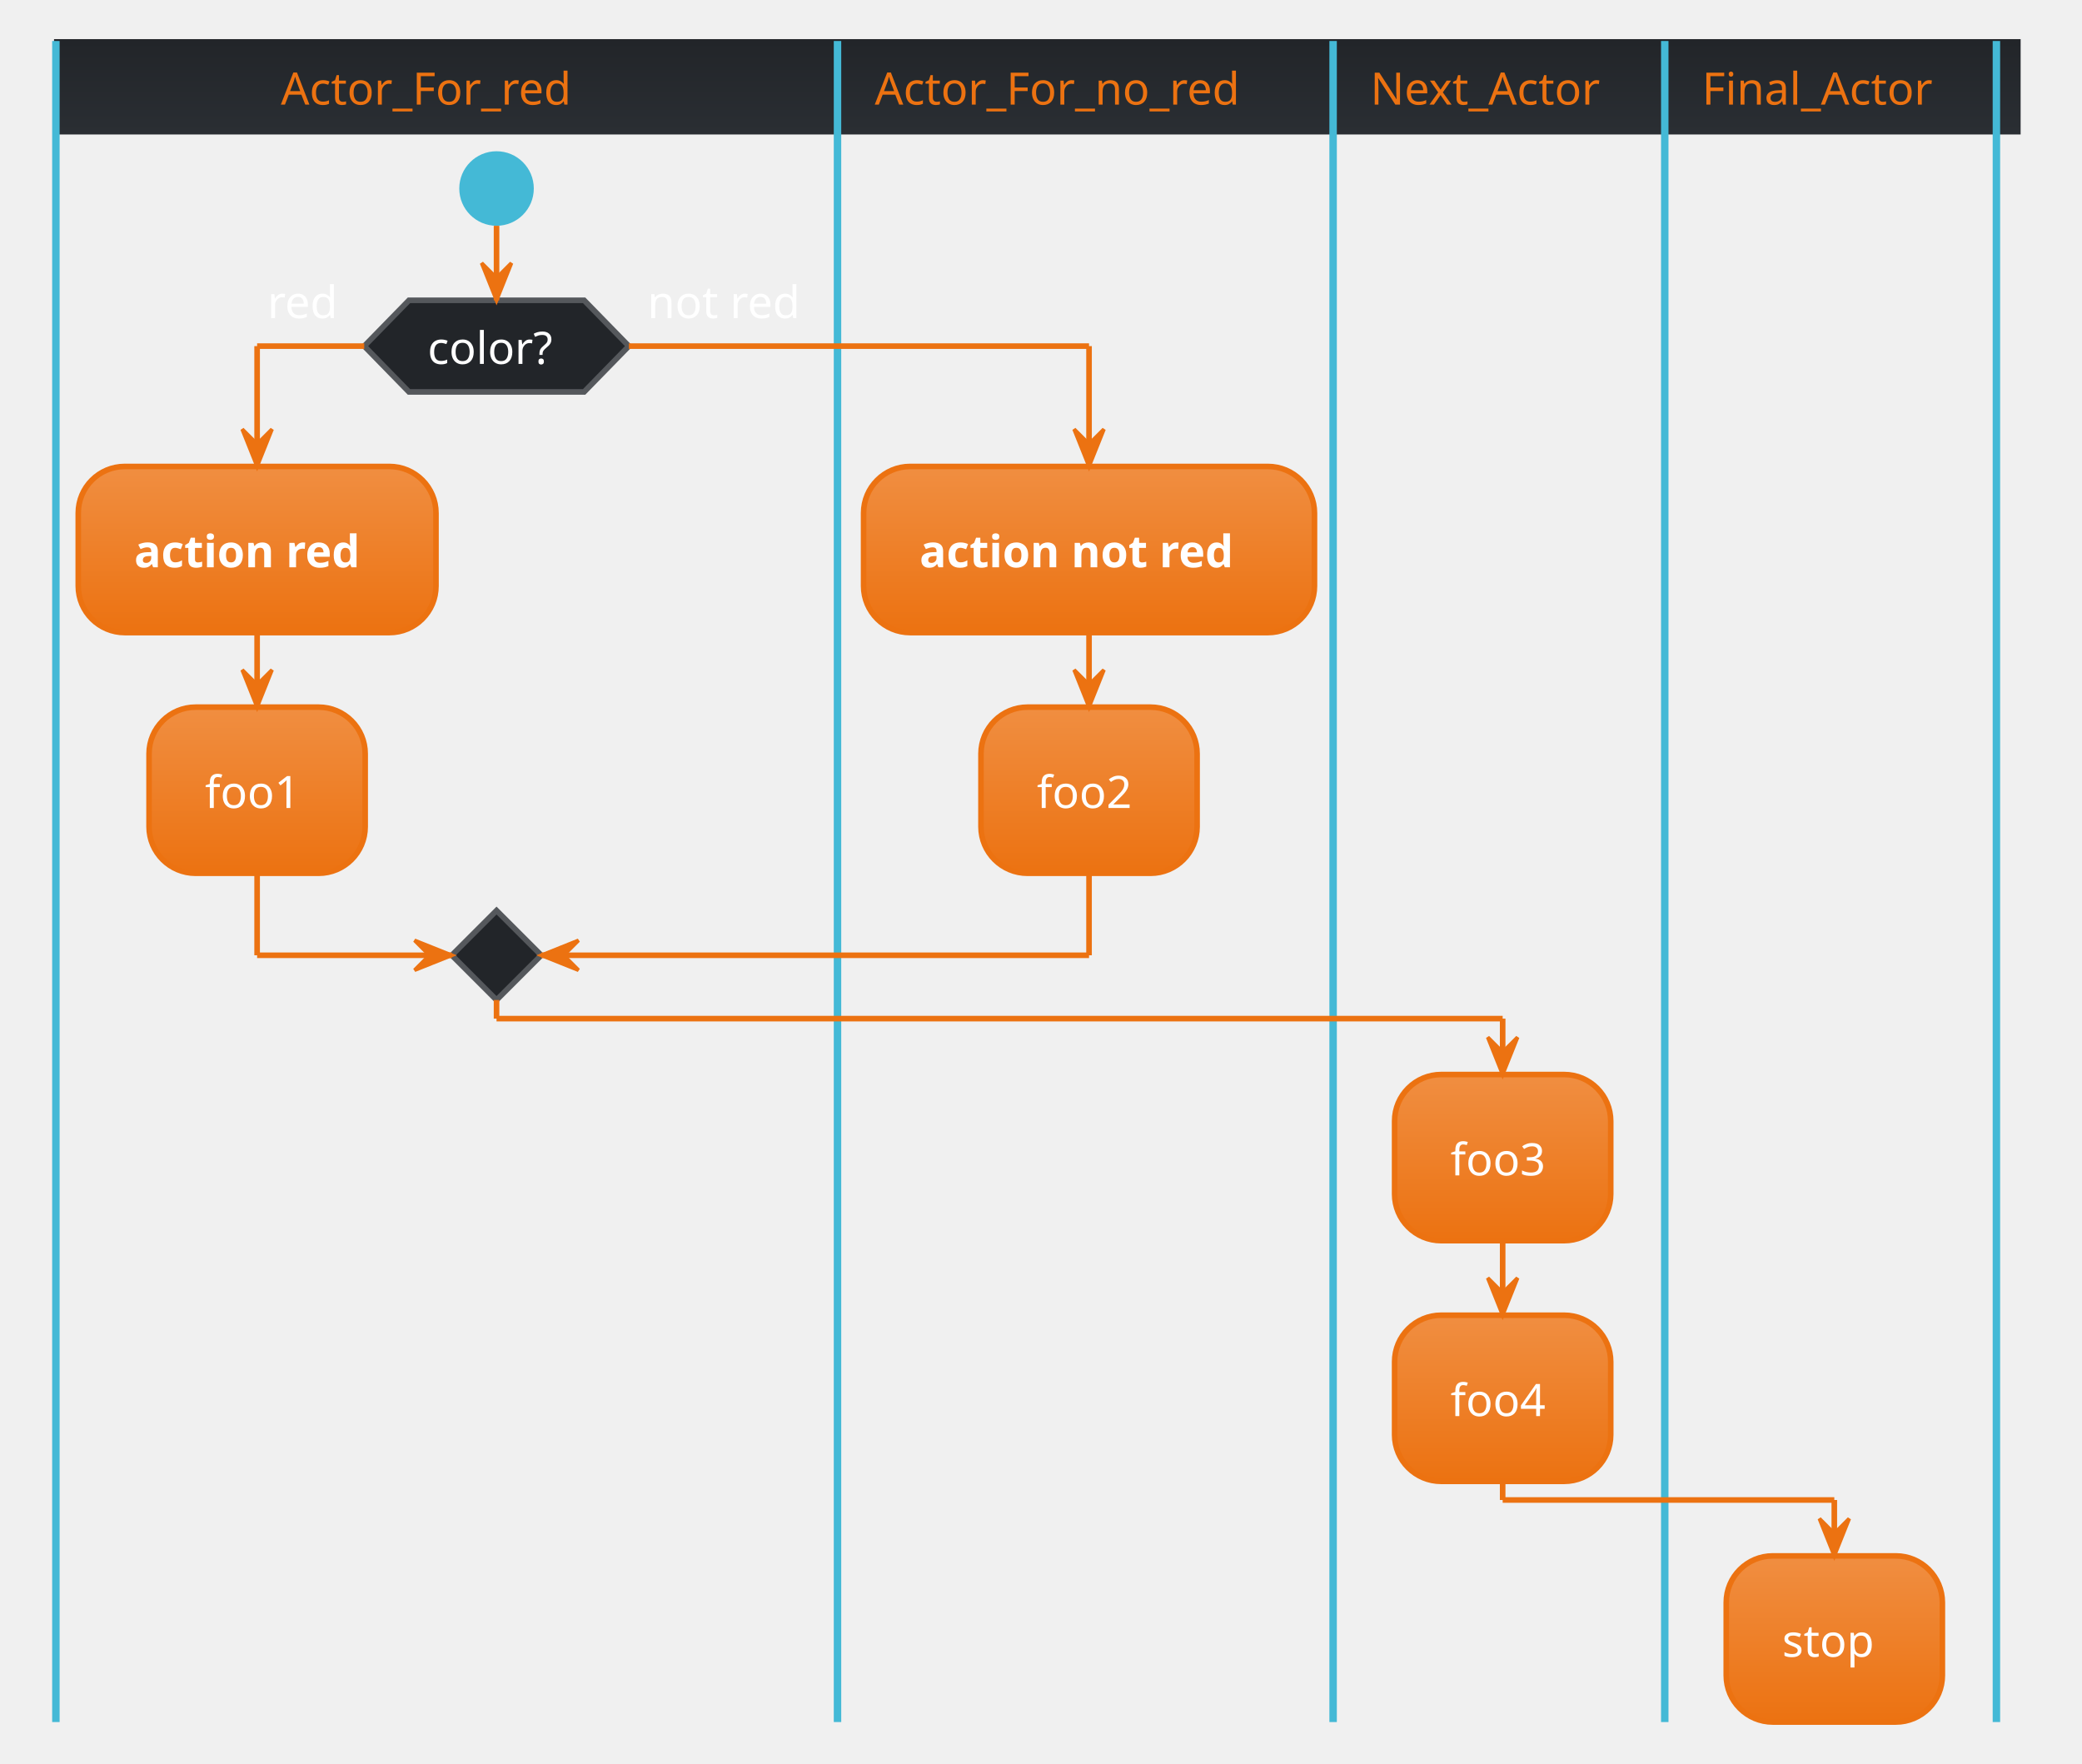
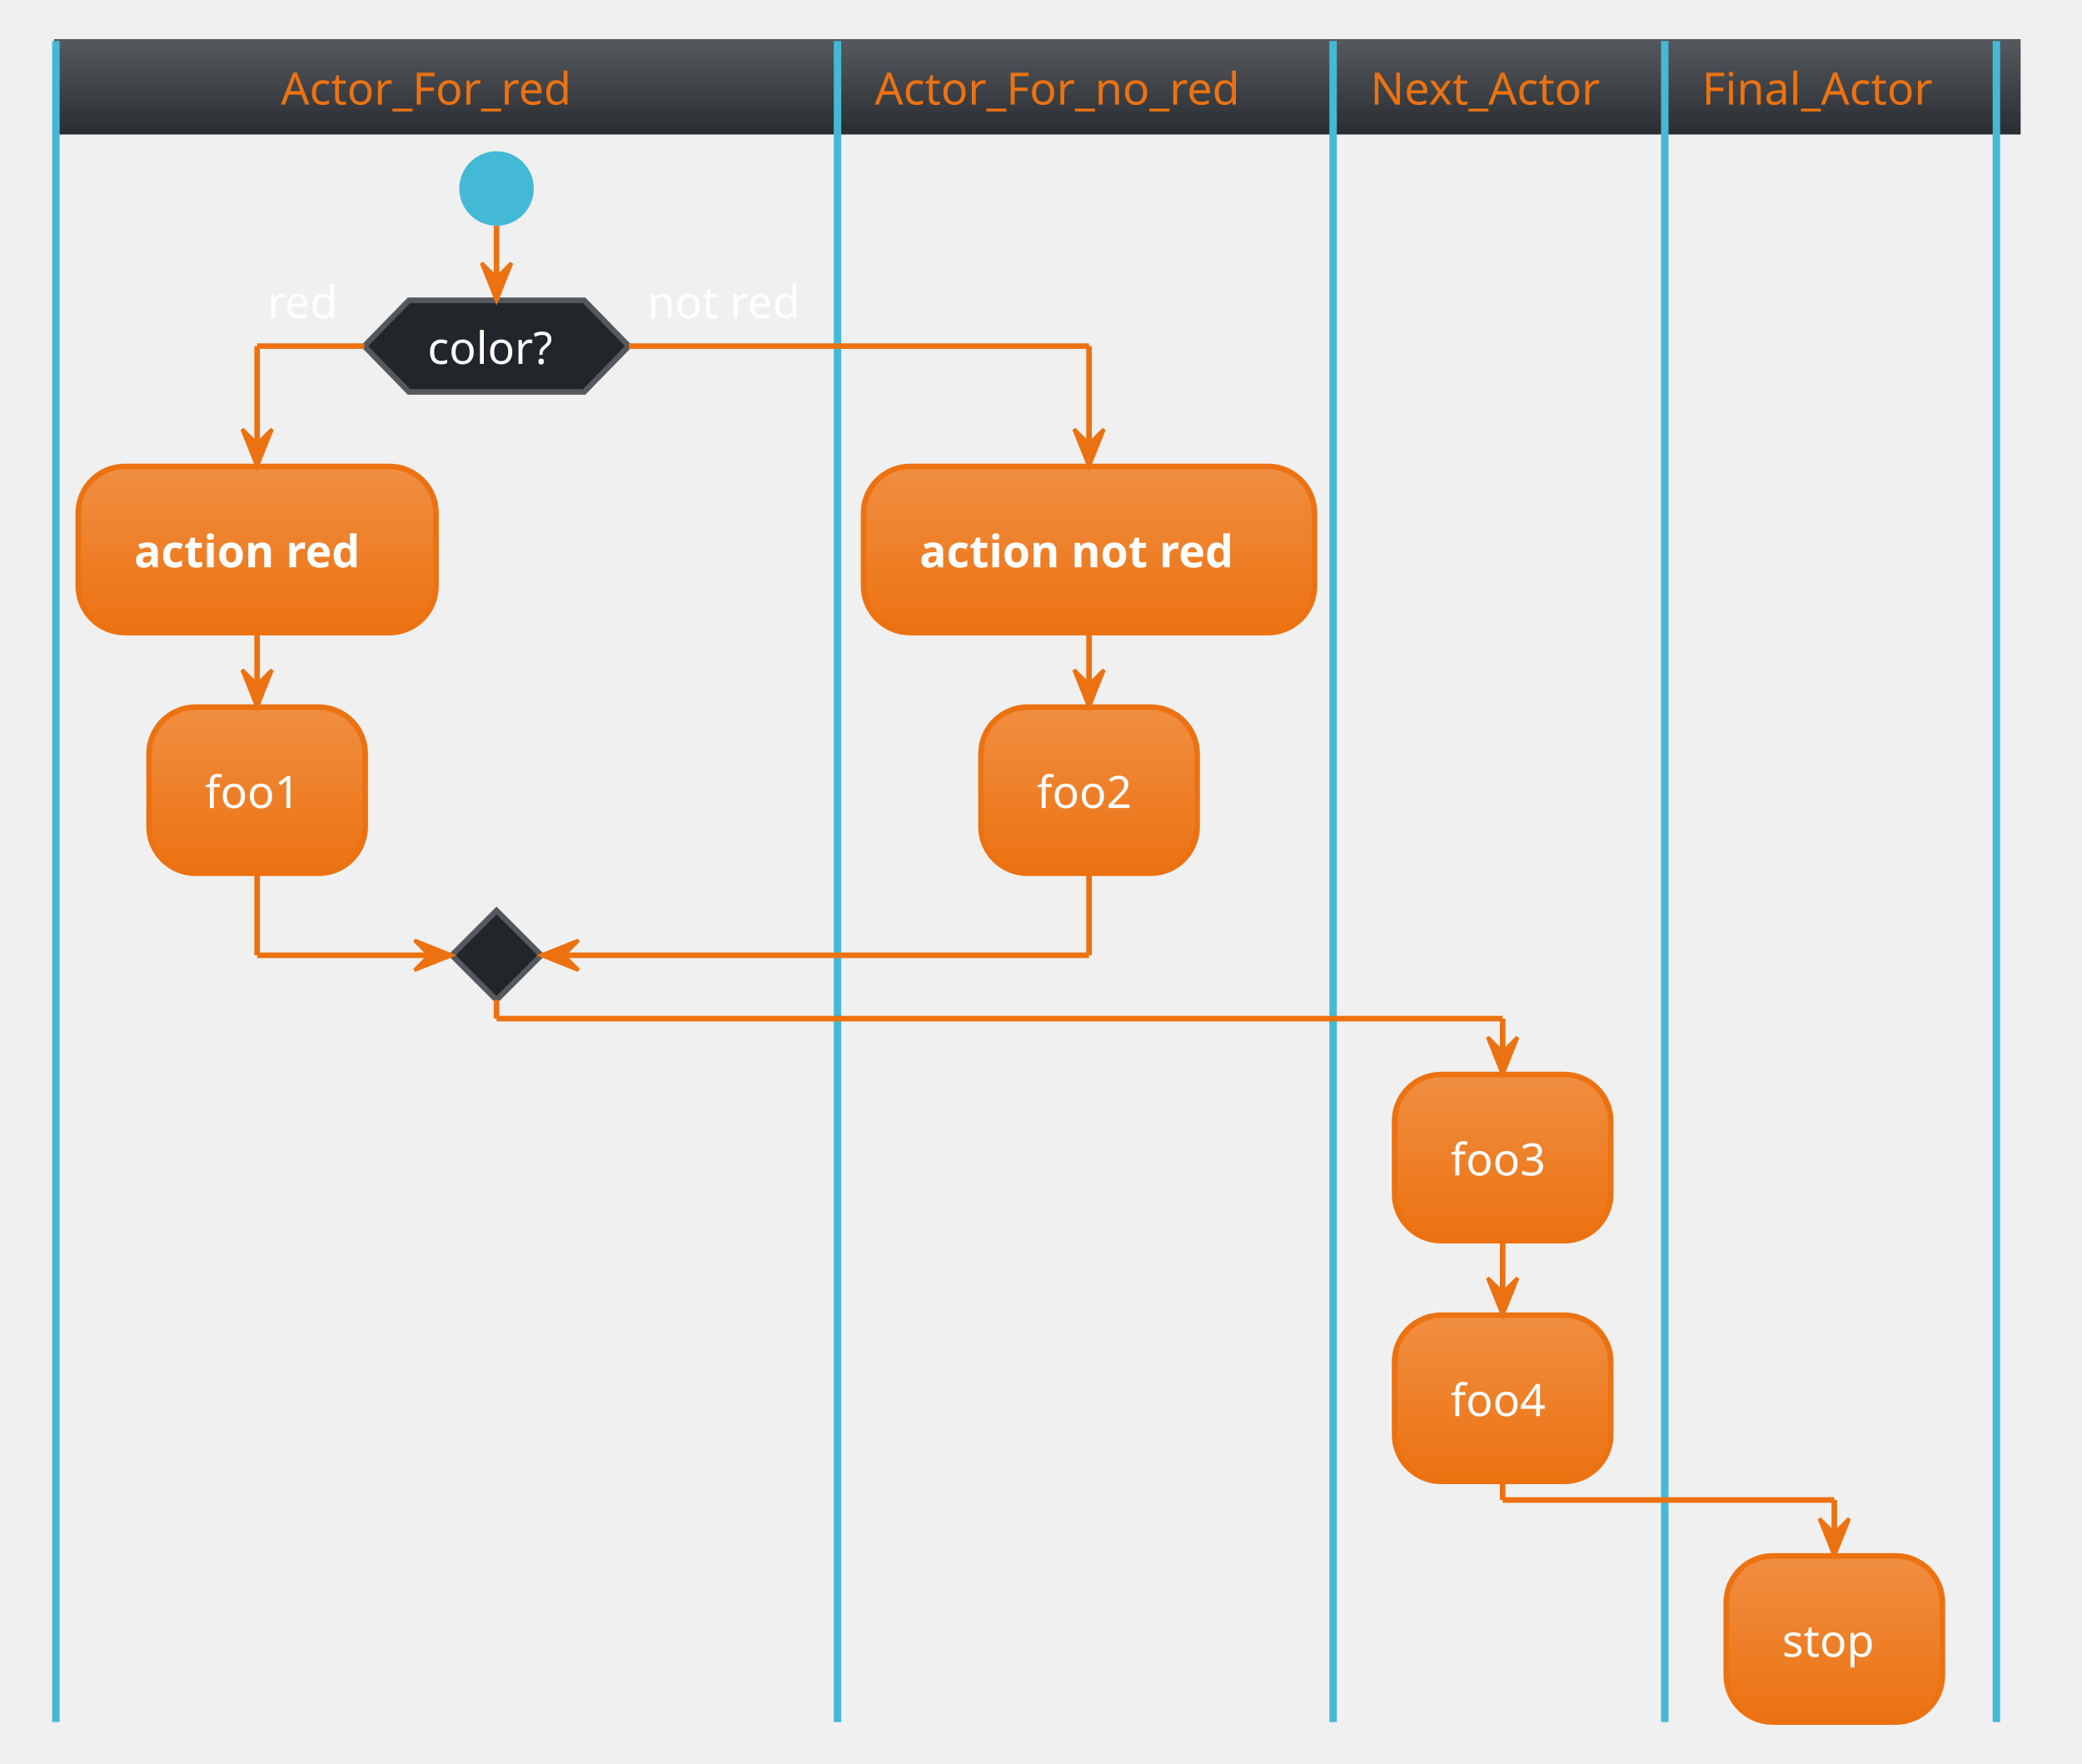
<svg xmlns="http://www.w3.org/2000/svg" contentScriptType="application/ecmascript" contentStyleType="text/css" height="493.75px" preserveAspectRatio="none" style="width:582px;height:493px;background:#00000000;" version="1.1" viewBox="0 0 582 493" width="582.292px" zoomAndPan="magnify">
  <defs>
-     <linearGradient id="g1cxh64sk0lof00" x1="50%" x2="50%" y1="0%" y2="100%">
-       <stop offset="0%" stop-color="#222529" />
+     <linearGradient id="g1h738vzjcibpx0" x1="50%" x2="50%" y1="0%" y2="100%">
+       <stop offset="0%" stop-color="#55585C" />
      <stop offset="100%" stop-color="#2A2E33" />
    </linearGradient>
-     <linearGradient id="g1cxh64sk0lof01" x1="50%" x2="50%" y1="0%" y2="100%">
+     <linearGradient id="g1h738vzjcibpx1" x1="50%" x2="50%" y1="0%" y2="100%">
      <stop offset="0%" stop-color="#F08E41" />
      <stop offset="100%" stop-color="#EC7211" />
    </linearGradient>
  </defs>
  <g>
-     <rect fill="url(#g1cxh64sk0lof00)" height="25.608" style="stroke:url(#g1cxh64sk0lof00);stroke-width:1.042;" width="548.698" x="15.625" y="11.458" />
+     <rect fill="url(#g1h738vzjcibpx0)" height="25.608" style="stroke:url(#g1h738vzjcibpx0);stroke-width:1.042;" width="548.698" x="15.625" y="11.458" />
    <ellipse cx="138.802" cy="52.692" fill="#44B9D6" rx="10.417" ry="10.417" style="stroke:none;stroke-width:1.042;" />
    <polygon fill="#222529" points="114.323,83.942,163.281,83.942,175.781,96.746,163.281,109.55,114.323,109.55,101.823,96.746,114.323,83.942" style="stroke:#55585C;stroke-width:1.562;" />
    <text fill="#FFFFFF" font-family="Verdana" font-size="12.5" lengthAdjust="spacing" textLength="38.542" x="119.531" y="101.717">color?</text>
    <text fill="#FFFFFF" font-family="Verdana" font-size="12.5" lengthAdjust="spacing" textLength="21.875" x="74.74" y="88.913">red</text>
    <text fill="#FFFFFF" font-family="Verdana" font-size="12.5" lengthAdjust="spacing" textLength="47.917" x="180.99" y="88.913">not red</text>
-     <rect fill="url(#g1cxh64sk0lof01)" height="46.442" rx="13.021" ry="13.021" style="stroke:#EC7211;stroke-width:1.562;" width="100" x="21.875" y="130.383" />
+     <rect fill="url(#g1h738vzjcibpx1)" height="46.442" rx="13.021" ry="13.021" style="stroke:#EC7211;stroke-width:1.562;" width="100" x="21.875" y="130.383" />
    <text fill="#FFFFFF" font-family="Verdana" font-size="12.5" font-weight="bold" lengthAdjust="spacing" textLength="68.75" x="37.5" y="158.575">action red</text>
-     <rect fill="url(#g1cxh64sk0lof01)" height="46.442" rx="13.021" ry="13.021" style="stroke:#EC7211;stroke-width:1.562;" width="60.417" x="41.667" y="197.658" />
+     <rect fill="url(#g1h738vzjcibpx1)" height="46.442" rx="13.021" ry="13.021" style="stroke:#EC7211;stroke-width:1.562;" width="60.417" x="41.667" y="197.658" />
    <text fill="#FFFFFF" font-family="Verdana" font-size="12.5" lengthAdjust="spacing" textLength="29.167" x="57.292" y="225.85">foo1</text>
    <polygon fill="#222529" points="138.802,254.517,151.302,267.017,138.802,279.517,126.302,267.017,138.802,254.517" style="stroke:#55585C;stroke-width:1.562;" />
    <line style="stroke:#44B9D6;stroke-width:2.083;" x1="15.625" x2="15.625" y1="11.458" y2="481.342" />
-     <rect fill="url(#g1cxh64sk0lof01)" height="46.442" rx="13.021" ry="13.021" style="stroke:#EC7211;stroke-width:1.562;" width="126.042" x="241.406" y="130.383" />
+     <rect fill="url(#g1h738vzjcibpx1)" height="46.442" rx="13.021" ry="13.021" style="stroke:#EC7211;stroke-width:1.562;" width="126.042" x="241.406" y="130.383" />
    <text fill="#FFFFFF" font-family="Verdana" font-size="12.5" font-weight="bold" lengthAdjust="spacing" textLength="94.792" x="257.031" y="158.575">action not red</text>
-     <rect fill="url(#g1cxh64sk0lof01)" height="46.442" rx="13.021" ry="13.021" style="stroke:#EC7211;stroke-width:1.562;" width="60.417" x="274.219" y="197.658" />
+     <rect fill="url(#g1h738vzjcibpx1)" height="46.442" rx="13.021" ry="13.021" style="stroke:#EC7211;stroke-width:1.562;" width="60.417" x="274.219" y="197.658" />
    <text fill="#FFFFFF" font-family="Verdana" font-size="12.5" lengthAdjust="spacing" textLength="29.167" x="289.844" y="225.85">foo2</text>
    <line style="stroke:#44B9D6;stroke-width:2.083;" x1="234.115" x2="234.115" y1="11.458" y2="481.342" />
-     <rect fill="url(#g1cxh64sk0lof01)" height="46.442" rx="13.021" ry="13.021" style="stroke:#EC7211;stroke-width:1.562;" width="60.417" x="389.844" y="300.35" />
+     <rect fill="url(#g1h738vzjcibpx1)" height="46.442" rx="13.021" ry="13.021" style="stroke:#EC7211;stroke-width:1.562;" width="60.417" x="389.844" y="300.35" />
    <text fill="#FFFFFF" font-family="Verdana" font-size="12.5" lengthAdjust="spacing" textLength="29.167" x="405.469" y="328.542">foo3</text>
-     <rect fill="url(#g1cxh64sk0lof01)" height="46.442" rx="13.021" ry="13.021" style="stroke:#EC7211;stroke-width:1.562;" width="60.417" x="389.844" y="367.625" />
+     <rect fill="url(#g1h738vzjcibpx1)" height="46.442" rx="13.021" ry="13.021" style="stroke:#EC7211;stroke-width:1.562;" width="60.417" x="389.844" y="367.625" />
    <text fill="#FFFFFF" font-family="Verdana" font-size="12.5" lengthAdjust="spacing" textLength="29.167" x="405.469" y="395.817">foo4</text>
    <line style="stroke:#44B9D6;stroke-width:2.083;" x1="372.656" x2="372.656" y1="11.458" y2="481.342" />
-     <rect fill="url(#g1cxh64sk0lof01)" height="46.442" rx="13.021" ry="13.021" style="stroke:#EC7211;stroke-width:1.562;" width="60.417" x="482.552" y="434.9" />
+     <rect fill="url(#g1h738vzjcibpx1)" height="46.442" rx="13.021" ry="13.021" style="stroke:#EC7211;stroke-width:1.562;" width="60.417" x="482.552" y="434.9" />
    <text fill="#FFFFFF" font-family="Verdana" font-size="12.5" lengthAdjust="spacing" textLength="29.167" x="498.177" y="463.092">stop</text>
    <line style="stroke:#44B9D6;stroke-width:2.083;" x1="465.365" x2="465.365" y1="11.458" y2="481.342" />
    <line style="stroke:#44B9D6;stroke-width:2.083;" x1="558.073" x2="558.073" y1="11.458" y2="481.342" />
    <line style="stroke:#EC7211;stroke-width:1.562;" x1="71.875" x2="71.875" y1="176.825" y2="197.658" />
    <polygon fill="#EC7211" points="67.708,187.242,71.875,197.658,76.042,187.242,71.875,191.408" style="stroke:#EC7211;stroke-width:1.042;" />
    <line style="stroke:#EC7211;stroke-width:1.562;" x1="101.823" x2="71.875" y1="96.746" y2="96.746" />
    <line style="stroke:#EC7211;stroke-width:1.562;" x1="71.875" x2="71.875" y1="96.746" y2="130.383" />
    <polygon fill="#EC7211" points="67.708,119.967,71.875,130.383,76.042,119.967,71.875,124.133" style="stroke:#EC7211;stroke-width:1.042;" />
    <line style="stroke:#EC7211;stroke-width:1.562;" x1="71.875" x2="71.875" y1="244.1" y2="267.017" />
    <line style="stroke:#EC7211;stroke-width:1.562;" x1="71.875" x2="126.302" y1="267.017" y2="267.017" />
    <polygon fill="#EC7211" points="115.885,262.85,126.302,267.017,115.885,271.183,120.052,267.017" style="stroke:#EC7211;stroke-width:1.042;" />
    <line style="stroke:#EC7211;stroke-width:1.562;" x1="138.802" x2="138.802" y1="63.108" y2="83.942" />
    <polygon fill="#EC7211" points="134.635,73.525,138.802,83.942,142.969,73.525,138.802,77.692" style="stroke:#EC7211;stroke-width:1.042;" />
    <line style="stroke:#EC7211;stroke-width:1.562;" x1="304.427" x2="304.427" y1="176.825" y2="197.658" />
    <polygon fill="#EC7211" points="300.26,187.242,304.427,197.658,308.594,187.242,304.427,191.408" style="stroke:#EC7211;stroke-width:1.042;" />
    <line style="stroke:#EC7211;stroke-width:1.562;" x1="420.052" x2="420.052" y1="346.792" y2="367.625" />
    <polygon fill="#EC7211" points="415.885,357.208,420.052,367.625,424.219,357.208,420.052,361.375" style="stroke:#EC7211;stroke-width:1.042;" />
    <line style="stroke:#EC7211;stroke-width:1.562;" x1="175.781" x2="304.427" y1="96.746" y2="96.746" />
    <line style="stroke:#EC7211;stroke-width:1.562;" x1="304.427" x2="304.427" y1="96.746" y2="130.383" />
    <polygon fill="#EC7211" points="300.26,119.967,304.427,130.383,308.594,119.967,304.427,124.133" style="stroke:#EC7211;stroke-width:1.042;" />
    <line style="stroke:#EC7211;stroke-width:1.562;" x1="304.427" x2="304.427" y1="244.1" y2="267.017" />
    <line style="stroke:#EC7211;stroke-width:1.562;" x1="304.427" x2="151.302" y1="267.017" y2="267.017" />
    <polygon fill="#EC7211" points="161.719,262.85,151.302,267.017,161.719,271.183,157.552,267.017" style="stroke:#EC7211;stroke-width:1.042;" />
    <line style="stroke:#EC7211;stroke-width:1.562;" x1="138.802" x2="138.802" y1="279.517" y2="284.725" />
    <line style="stroke:#EC7211;stroke-width:1.562;" x1="138.802" x2="420.052" y1="284.725" y2="284.725" />
    <line style="stroke:#EC7211;stroke-width:1.562;" x1="420.052" x2="420.052" y1="284.725" y2="300.35" />
    <polygon fill="#EC7211" points="415.885,289.933,420.052,300.35,424.219,289.933,420.052,294.1" style="stroke:#EC7211;stroke-width:1.042;" />
    <line style="stroke:#EC7211;stroke-width:1.562;" x1="420.052" x2="420.052" y1="414.067" y2="419.275" />
    <line style="stroke:#EC7211;stroke-width:1.562;" x1="420.052" x2="512.76" y1="419.275" y2="419.275" />
    <line style="stroke:#EC7211;stroke-width:1.562;" x1="512.76" x2="512.76" y1="419.275" y2="434.9" />
    <polygon fill="#EC7211" points="508.594,424.483,512.76,434.9,516.927,424.483,512.76,428.65" style="stroke:#EC7211;stroke-width:1.042;" />
    <text fill="#EC7211" font-family="Verdana" font-size="12.5" lengthAdjust="spacing" textLength="92.708" x="78.516" y="29.234">Actor_For_red</text>
    <text fill="#EC7211" font-family="Verdana" font-size="12.5" lengthAdjust="spacing" textLength="117.708" x="244.531" y="29.234">Actor_For_no_red</text>
    <text fill="#EC7211" font-family="Verdana" font-size="12.5" lengthAdjust="spacing" textLength="71.875" x="383.073" y="29.234">Next_Actor</text>
    <text fill="#EC7211" font-family="Verdana" font-size="12.5" lengthAdjust="spacing" textLength="71.875" x="475.781" y="29.234">Final_Actor</text>
  </g>
</svg>
